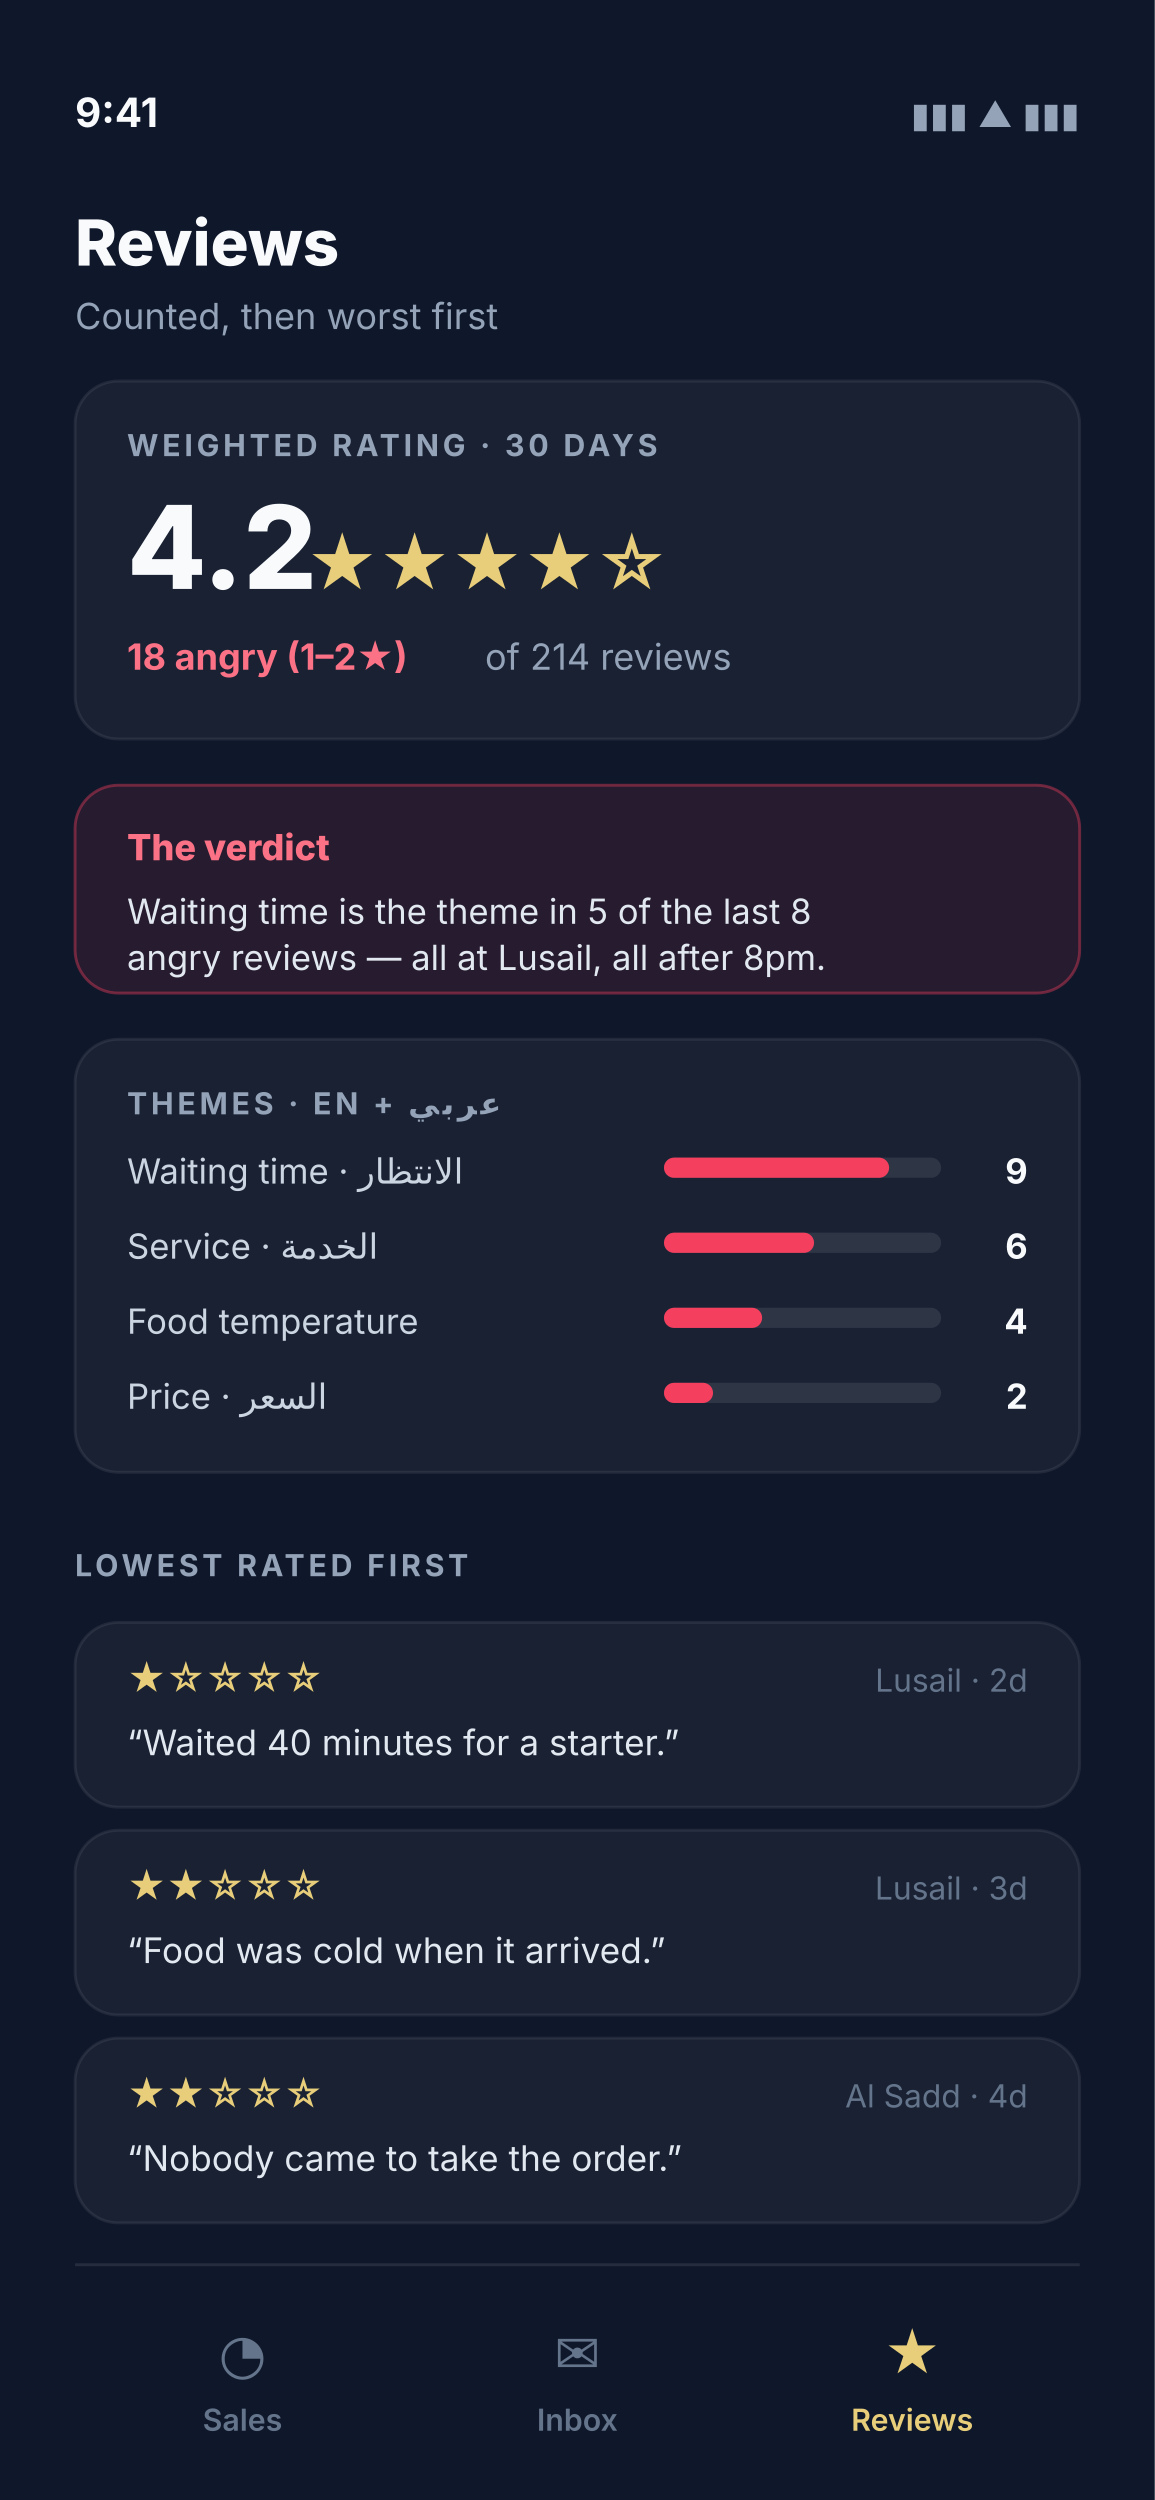
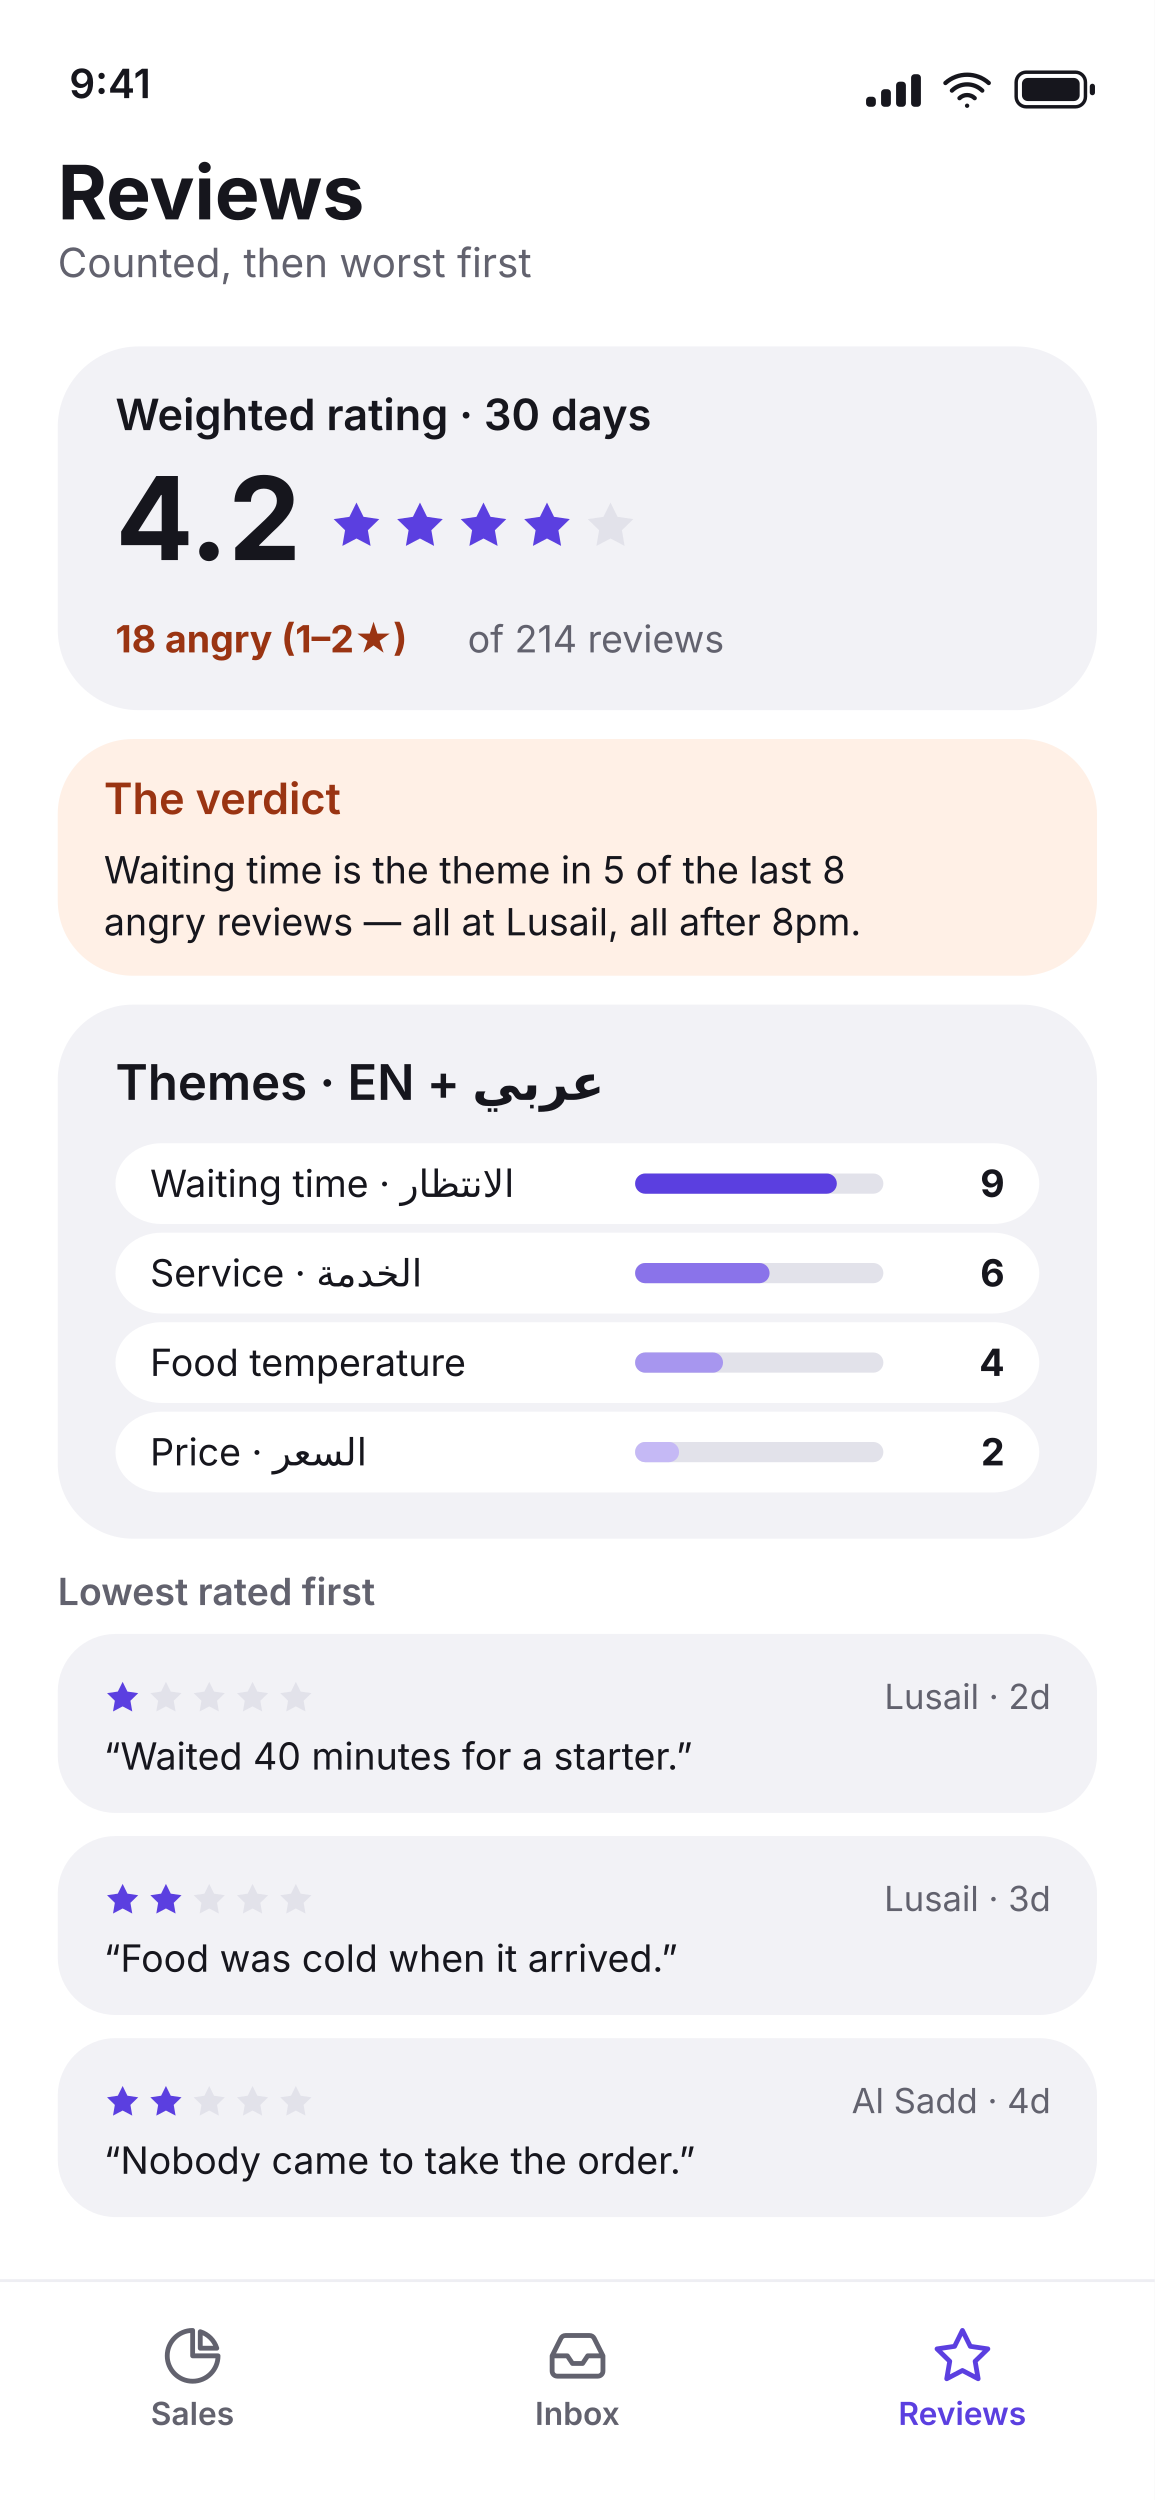
- <svg xmlns="http://www.w3.org/2000/svg" viewBox="0 0 400 866" width="400" height="866" font-family="Inter, system-ui, -apple-system, Segoe UI, sans-serif">
-   <defs>
-     <linearGradient id="bar" x1="0" y1="0" x2="0" y2="1">
-       <stop offset="0%" stop-color="#E8CE7A" />
-       <stop offset="26%" stop-color="#C9A227" />
-       <stop offset="100%" stop-color="#0A4174" />
-     </linearGradient>
-   </defs>
-   <rect width="400" height="866" fill="#0F172A" />
-   <text x="26" y="44" font-size="14" font-weight="700" fill="#F8FAFC">9:41</text>
-   <text x="374" y="44" font-size="12" fill="#94A3B8" text-anchor="end">▮▮▮ ▲ ▮▮▮</text>
-   <text x="26" y="92" font-size="22" font-weight="800" fill="#F8FAFC">Reviews</text>
-   <text x="26" y="114" font-size="12.5" fill="#94A3B8">Counted, then worst first</text>
-   <rect x="26" y="132" width="348" height="124" rx="15" fill="rgba(255,255,255,0.045)" stroke="rgba(255,255,255,0.075)" />
-   <text x="44" y="158" font-size="10.5" font-weight="700" fill="#94A3B8" letter-spacing="1.3">WEIGHTED RATING · 30 DAYS</text>
-   <text x="44" y="204" font-size="40" font-weight="800" fill="#F8FAFC">4.2</text>
-   <text x="106" y="204" font-size="24" fill="#E8CE7A">★★★★☆</text>
-   <text x="44" y="232" font-size="12.5" fill="#FB7185" font-weight="700">18 angry (1–2★)</text>
-   <text x="168" y="232" font-size="12.5" fill="#94A3B8">of 214 reviews</text>
-   <rect x="26" y="272" width="348" height="72" rx="15" fill="#F43F5E" fill-opacity="0.1" stroke="#F43F5E" stroke-opacity="0.4" />
-   <text x="44" y="298" font-size="12.5" font-weight="800" fill="#FB7185">The verdict</text>
-   <text x="44" y="320" font-size="12" fill="#E2E8F0">Waiting time is the theme in 5 of the last 8</text>
-   <text x="44" y="336" font-size="12" fill="#E2E8F0">angry reviews — all at Lusail, all after 8pm.</text>
-   <rect x="26" y="360" width="348" height="150" rx="15" fill="rgba(255,255,255,0.045)" stroke="rgba(255,255,255,0.075)" />
-   <text x="44" y="386" font-size="10.5" font-weight="700" fill="#94A3B8" letter-spacing="1.3">THEMES · EN + عربي</text>
-   <text x="44" y="410" font-size="12" fill="#CBD5E1">Waiting time · الانتظار</text>
-   <rect x="230" y="401" width="96" height="7" rx="3.5" fill="rgba(255,255,255,0.09)" />
-   <rect x="230" y="401" width="78" height="7" rx="3.5" fill="#F43F5E" />
-   <text x="356" y="410" font-size="12" font-weight="700" fill="#F8FAFC" text-anchor="end">9</text>
-   <text x="44" y="436" font-size="12" fill="#CBD5E1">Service · الخدمة</text>
-   <rect x="230" y="427" width="96" height="7" rx="3.5" fill="rgba(255,255,255,0.09)" />
-   <rect x="230" y="427" width="52" height="7" rx="3.5" fill="#F43F5E" />
-   <text x="356" y="436" font-size="12" font-weight="700" fill="#F8FAFC" text-anchor="end">6</text>
-   <text x="44" y="462" font-size="12" fill="#CBD5E1">Food temperature</text>
-   <rect x="230" y="453" width="96" height="7" rx="3.5" fill="rgba(255,255,255,0.09)" />
-   <rect x="230" y="453" width="34" height="7" rx="3.5" fill="#F43F5E" />
-   <text x="356" y="462" font-size="12" font-weight="700" fill="#F8FAFC" text-anchor="end">4</text>
-   <text x="44" y="488" font-size="12" fill="#CBD5E1">Price · السعر</text>
-   <rect x="230" y="479" width="96" height="7" rx="3.5" fill="rgba(255,255,255,0.09)" />
-   <rect x="230" y="479" width="17" height="7" rx="3.5" fill="#F43F5E" />
-   <text x="356" y="488" font-size="12" font-weight="700" fill="#F8FAFC" text-anchor="end">2</text>
-   <text x="26" y="546" font-size="10.5" font-weight="700" fill="#94A3B8" letter-spacing="1.3">LOWEST RATED FIRST</text>
-   <rect x="26" y="562" width="348" height="64" rx="15" fill="rgba(255,255,255,0.045)" stroke="rgba(255,255,255,0.075)" />
-   <text x="44" y="586" font-size="13" fill="#E8CE7A">★☆☆☆☆</text>
-   <text x="356" y="586" font-size="11" fill="#64748B" text-anchor="end">Lusail · 2d</text>
-   <text x="44" y="608" font-size="12.2" fill="#E2E8F0">“Waited 40 minutes for a starter.”</text>
-   <rect x="26" y="634" width="348" height="64" rx="15" fill="rgba(255,255,255,0.045)" stroke="rgba(255,255,255,0.075)" />
-   <text x="44" y="658" font-size="13" fill="#E8CE7A">★★☆☆☆</text>
-   <text x="356" y="658" font-size="11" fill="#64748B" text-anchor="end">Lusail · 3d</text>
-   <text x="44" y="680" font-size="12.2" fill="#E2E8F0">“Food was cold when it arrived.”</text>
-   <rect x="26" y="706" width="348" height="64" rx="15" fill="rgba(255,255,255,0.045)" stroke="rgba(255,255,255,0.075)" />
-   <text x="44" y="730" font-size="13" fill="#E8CE7A">★★☆☆☆</text>
-   <text x="356" y="730" font-size="11" fill="#64748B" text-anchor="end">Al Sadd · 4d</text>
-   <text x="44" y="752" font-size="12.2" fill="#E2E8F0">“Nobody came to take the order.”</text>
-   <rect x="26" y="784" width="348" height="1" fill="rgba(255,255,255,0.09)" />
-   <text x="84" y="822" font-size="19" fill="#64748B" text-anchor="middle">◔</text>
-   <text x="84" y="842" font-size="10.5" font-weight="600" fill="#64748B" text-anchor="middle">Sales</text>
-   <text x="200" y="822" font-size="19" fill="#64748B" text-anchor="middle">✉</text>
-   <text x="200" y="842" font-size="10.5" font-weight="600" fill="#64748B" text-anchor="middle">Inbox</text>
-   <text x="316" y="822" font-size="19" fill="#E8CE7A" text-anchor="middle">★</text>
-   <text x="316" y="842" font-size="10.5" font-weight="600" fill="#E8CE7A" text-anchor="middle">Reviews</text>
+ <svg xmlns="http://www.w3.org/2000/svg" viewBox="0 0 400 866" width="400" height="866" font-family="-apple-system, BlinkMacSystemFont, &quot;SF Pro Text&quot;, &quot;Helvetica Neue&quot;, sans-serif" font-variant-numeric="tabular-nums">
+   <rect x="0" y="0" width="400" height="866" fill="#FFFFFF" />
+   <text x="24" y="34" font-size="14" font-weight="600" fill="#16161D">9:41</text>
+   <rect x="352" y="25" width="24" height="12" rx="3.5" fill="none" stroke="#16161D" stroke-width="1.2" />
+   <rect x="354" y="27" width="20" height="8" rx="2" fill="#16161D" />
+   <rect x="377.5" y="29" width="1.8" height="4" rx="0.9" fill="#16161D" />
+   <g transform="translate(326 22) scale(0.75)" fill="none" stroke="#16161D" stroke-width="2" stroke-linecap="round" stroke-linejoin="round">
+     <path d="M5 12.5a10 10 0 0 1 14 0 M8.5 16a5 5 0 0 1 7 0 M12 19.5h.01 M2 9a15 15 0 0 1 20 0" />
+   </g>
+   <rect x="300" y="33.5" width="3.4" height="3.5" rx="1.2" fill="#16161D" />
+   <rect x="305.2" y="30.9" width="3.4" height="6.1" rx="1.2" fill="#16161D" />
+   <rect x="310.4" y="28.3" width="3.4" height="8.7" rx="1.2" fill="#16161D" />
+   <rect x="315.6" y="25.7" width="3.4" height="11.3" rx="1.2" fill="#16161D" />
+   <text x="20" y="76" font-size="26" font-weight="700" fill="#16161D">Reviews</text>
+   <text x="20" y="96" font-size="14" fill="#62626E">Counted, then worst first</text>
+   <rect x="20" y="120" width="360" height="126" rx="28" fill="#F2F2F6" />
+   <text x="40" y="149" font-size="15" font-weight="600" fill="#16161D">Weighted rating · 30 days</text>
+   <text x="40" y="194" font-size="40" font-weight="700" fill="#16161D">4.2</text>
+   <g transform="translate(114 172.5) scale(0.79)" fill="#5B3FE0" stroke="none">
+     <path d="M12 2 15.09 8.26 22 9.27 17 14.14 18.18 21.02 12 17.77 5.82 21.02 7 14.14 2 9.27 8.91 8.26z" />
+   </g>
+   <g transform="translate(136 172.5) scale(0.79)" fill="#5B3FE0" stroke="none">
+     <path d="M12 2 15.09 8.26 22 9.27 17 14.14 18.18 21.02 12 17.77 5.82 21.02 7 14.14 2 9.27 8.91 8.26z" />
+   </g>
+   <g transform="translate(158 172.5) scale(0.79)" fill="#5B3FE0" stroke="none">
+     <path d="M12 2 15.09 8.26 22 9.27 17 14.14 18.18 21.02 12 17.77 5.82 21.02 7 14.14 2 9.27 8.91 8.26z" />
+   </g>
+   <g transform="translate(180 172.5) scale(0.79)" fill="#5B3FE0" stroke="none">
+     <path d="M12 2 15.09 8.26 22 9.27 17 14.14 18.18 21.02 12 17.77 5.82 21.02 7 14.14 2 9.27 8.91 8.26z" />
+   </g>
+   <g transform="translate(202 172.5) scale(0.79)" fill="#E2E2EA" stroke="none">
+     <path d="M12 2 15.09 8.26 22 9.27 17 14.14 18.18 21.02 12 17.77 5.82 21.02 7 14.14 2 9.27 8.91 8.26z" />
+   </g>
+   <text x="40" y="226" font-size="13" font-weight="700" fill="#9A3412">18 angry (1–2★)</text>
+   <text x="162" y="226" font-size="13" fill="#62626E">of 214 reviews</text>
+   <rect x="20" y="256" width="360" height="82" rx="26" fill="#FFF0E6" />
+   <text x="36" y="282" font-size="15" font-weight="600" fill="#9A3412">The verdict</text>
+   <text x="36" y="306" font-size="13" fill="#16161D">Waiting time is the theme in 5 of the last 8</text>
+   <text x="36" y="324" font-size="13" fill="#16161D">angry reviews — all at Lusail, all after 8pm.</text>
+   <rect x="20" y="348" width="360" height="185" rx="26" fill="#F2F2F6" />
+   <text x="40" y="381" font-size="17" font-weight="600" fill="#16161D">Themes · EN + عربي</text>
+   <rect x="40" y="396" width="320" height="28" rx="16" fill="#FFFFFF" />
+   <text x="52" y="414.62" font-size="13" fill="#16161D">Waiting time · الانتظار</text>
+   <rect x="220" y="406.5" width="86" height="7" rx="3.5" fill="#E2E2EA" />
+   <rect x="220" y="406.5" width="69.88" height="7" rx="3.5" fill="#5B3FE0" />
+   <text x="348" y="414.62" font-size="13" font-weight="700" fill="#16161D" text-anchor="end">9</text>
+   <rect x="40" y="427" width="320" height="28" rx="16" fill="#FFFFFF" />
+   <text x="52" y="445.62" font-size="13" fill="#16161D">Service · الخدمة</text>
+   <rect x="220" y="437.5" width="86" height="7" rx="3.5" fill="#E2E2EA" />
+   <rect x="220" y="437.5" width="46.58" height="7" rx="3.5" fill="#8A73EA" />
+   <text x="348" y="445.62" font-size="13" font-weight="700" fill="#16161D" text-anchor="end">6</text>
+   <rect x="40" y="458" width="320" height="28" rx="16" fill="#FFFFFF" />
+   <text x="52" y="476.62" font-size="13" fill="#16161D">Food temperature</text>
+   <rect x="220" y="468.5" width="86" height="7" rx="3.5" fill="#E2E2EA" />
+   <rect x="220" y="468.5" width="30.46" height="7" rx="3.5" fill="#A796EF" />
+   <text x="348" y="476.62" font-size="13" font-weight="700" fill="#16161D" text-anchor="end">4</text>
+   <rect x="40" y="489" width="320" height="28" rx="16" fill="#FFFFFF" />
+   <text x="52" y="507.62" font-size="13" fill="#16161D">Price · السعر</text>
+   <rect x="220" y="499.5" width="86" height="7" rx="3.5" fill="#E2E2EA" />
+   <rect x="220" y="499.5" width="15.23" height="7" rx="3.5" fill="#C5B9F5" />
+   <text x="348" y="507.62" font-size="13" font-weight="700" fill="#16161D" text-anchor="end">2</text>
+   <text x="20" y="556" font-size="13" font-weight="600" fill="#62626E">Lowest rated first</text>
+   <rect x="20" y="566" width="360" height="62" rx="20" fill="#F2F2F6" />
+   <g transform="translate(36 581.5) scale(0.54)" fill="#5B3FE0" stroke="none">
+     <path d="M12 2 15.09 8.26 22 9.27 17 14.14 18.18 21.02 12 17.77 5.82 21.02 7 14.14 2 9.27 8.91 8.26z" />
+   </g>
+   <g transform="translate(51 581.5) scale(0.54)" fill="#E2E2EA" stroke="none">
+     <path d="M12 2 15.09 8.26 22 9.27 17 14.14 18.18 21.02 12 17.77 5.82 21.02 7 14.14 2 9.27 8.91 8.26z" />
+   </g>
+   <g transform="translate(66 581.5) scale(0.54)" fill="#E2E2EA" stroke="none">
+     <path d="M12 2 15.09 8.26 22 9.27 17 14.14 18.18 21.02 12 17.77 5.82 21.02 7 14.14 2 9.27 8.91 8.26z" />
+   </g>
+   <g transform="translate(81 581.5) scale(0.54)" fill="#E2E2EA" stroke="none">
+     <path d="M12 2 15.09 8.26 22 9.27 17 14.14 18.18 21.02 12 17.77 5.82 21.02 7 14.14 2 9.27 8.91 8.26z" />
+   </g>
+   <g transform="translate(96 581.5) scale(0.54)" fill="#E2E2EA" stroke="none">
+     <path d="M12 2 15.09 8.26 22 9.27 17 14.14 18.18 21.02 12 17.77 5.82 21.02 7 14.14 2 9.27 8.91 8.26z" />
+   </g>
+   <text x="364" y="592" font-size="12" fill="#62626E" text-anchor="end">Lusail · 2d</text>
+   <text x="36" y="613" font-size="13" fill="#16161D">“Waited 40 minutes for a starter.”</text>
+   <rect x="20" y="636" width="360" height="62" rx="20" fill="#F2F2F6" />
+   <g transform="translate(36 651.5) scale(0.54)" fill="#5B3FE0" stroke="none">
+     <path d="M12 2 15.09 8.26 22 9.27 17 14.14 18.18 21.02 12 17.77 5.82 21.02 7 14.14 2 9.27 8.91 8.26z" />
+   </g>
+   <g transform="translate(51 651.5) scale(0.54)" fill="#5B3FE0" stroke="none">
+     <path d="M12 2 15.09 8.26 22 9.27 17 14.14 18.18 21.02 12 17.77 5.82 21.02 7 14.14 2 9.27 8.91 8.26z" />
+   </g>
+   <g transform="translate(66 651.5) scale(0.54)" fill="#E2E2EA" stroke="none">
+     <path d="M12 2 15.09 8.26 22 9.27 17 14.14 18.18 21.02 12 17.77 5.82 21.02 7 14.14 2 9.27 8.91 8.26z" />
+   </g>
+   <g transform="translate(81 651.5) scale(0.54)" fill="#E2E2EA" stroke="none">
+     <path d="M12 2 15.09 8.26 22 9.27 17 14.14 18.18 21.02 12 17.77 5.82 21.02 7 14.14 2 9.27 8.91 8.26z" />
+   </g>
+   <g transform="translate(96 651.5) scale(0.54)" fill="#E2E2EA" stroke="none">
+     <path d="M12 2 15.09 8.26 22 9.27 17 14.14 18.18 21.02 12 17.77 5.82 21.02 7 14.14 2 9.27 8.91 8.26z" />
+   </g>
+   <text x="364" y="662" font-size="12" fill="#62626E" text-anchor="end">Lusail · 3d</text>
+   <text x="36" y="683" font-size="13" fill="#16161D">“Food was cold when it arrived.”</text>
+   <rect x="20" y="706" width="360" height="62" rx="20" fill="#F2F2F6" />
+   <g transform="translate(36 721.5) scale(0.54)" fill="#5B3FE0" stroke="none">
+     <path d="M12 2 15.09 8.26 22 9.27 17 14.14 18.18 21.02 12 17.77 5.82 21.02 7 14.14 2 9.27 8.91 8.26z" />
+   </g>
+   <g transform="translate(51 721.5) scale(0.54)" fill="#5B3FE0" stroke="none">
+     <path d="M12 2 15.09 8.26 22 9.27 17 14.14 18.18 21.02 12 17.77 5.82 21.02 7 14.14 2 9.27 8.91 8.26z" />
+   </g>
+   <g transform="translate(66 721.5) scale(0.54)" fill="#E2E2EA" stroke="none">
+     <path d="M12 2 15.09 8.26 22 9.27 17 14.14 18.18 21.02 12 17.77 5.82 21.02 7 14.14 2 9.27 8.91 8.26z" />
+   </g>
+   <g transform="translate(81 721.5) scale(0.54)" fill="#E2E2EA" stroke="none">
+     <path d="M12 2 15.09 8.26 22 9.27 17 14.14 18.18 21.02 12 17.77 5.82 21.02 7 14.14 2 9.27 8.91 8.26z" />
+   </g>
+   <g transform="translate(96 721.5) scale(0.54)" fill="#E2E2EA" stroke="none">
+     <path d="M12 2 15.09 8.26 22 9.27 17 14.14 18.18 21.02 12 17.77 5.82 21.02 7 14.14 2 9.27 8.91 8.26z" />
+   </g>
+   <text x="364" y="732" font-size="12" fill="#62626E" text-anchor="end">Al Sadd · 4d</text>
+   <text x="36" y="753" font-size="13" fill="#16161D">“Nobody came to take the order.”</text>
+   <path d="M0 790H400" stroke="#EEEEF3" stroke-width="1" fill="none" />
+   <g transform="translate(56.17 805.5) scale(0.88)" fill="none" stroke="#62626E" stroke-width="1.9" stroke-linecap="round" stroke-linejoin="round">
+     <path d="M12 2a10 10 0 1 0 10 10H12z M15 2.5A10 10 0 0 1 21.5 9H15z" />
+   </g>
+   <text x="66.67" y="840" font-size="11" font-weight="600" fill="#62626E" text-anchor="middle">Sales</text>
+   <g transform="translate(189.5 805.5) scale(0.88)" fill="none" stroke="#62626E" stroke-width="1.9" stroke-linecap="round" stroke-linejoin="round">
+     <path d="M22 12h-6l-2 3h-4l-2-3H2 M5.45 5.11 2 12v6a2 2 0 0 0 2 2h16a2 2 0 0 0 2-2v-6l-3.45-6.89A2 2 0 0 0 16.76 4H7.24a2 2 0 0 0-1.79 1.11z" />
+   </g>
+   <text x="200" y="840" font-size="11" font-weight="600" fill="#62626E" text-anchor="middle">Inbox</text>
+   <g transform="translate(322.83 805.5) scale(0.88)" fill="none" stroke="#5B3FE0" stroke-width="1.9" stroke-linecap="round" stroke-linejoin="round">
+     <path d="M12 2 15.09 8.26 22 9.27 17 14.14 18.18 21.02 12 17.77 5.82 21.02 7 14.14 2 9.27 8.91 8.26z" />
+   </g>
+   <text x="333.33" y="840" font-size="11" font-weight="600" fill="#5B3FE0" text-anchor="middle">Reviews</text>
</svg>
